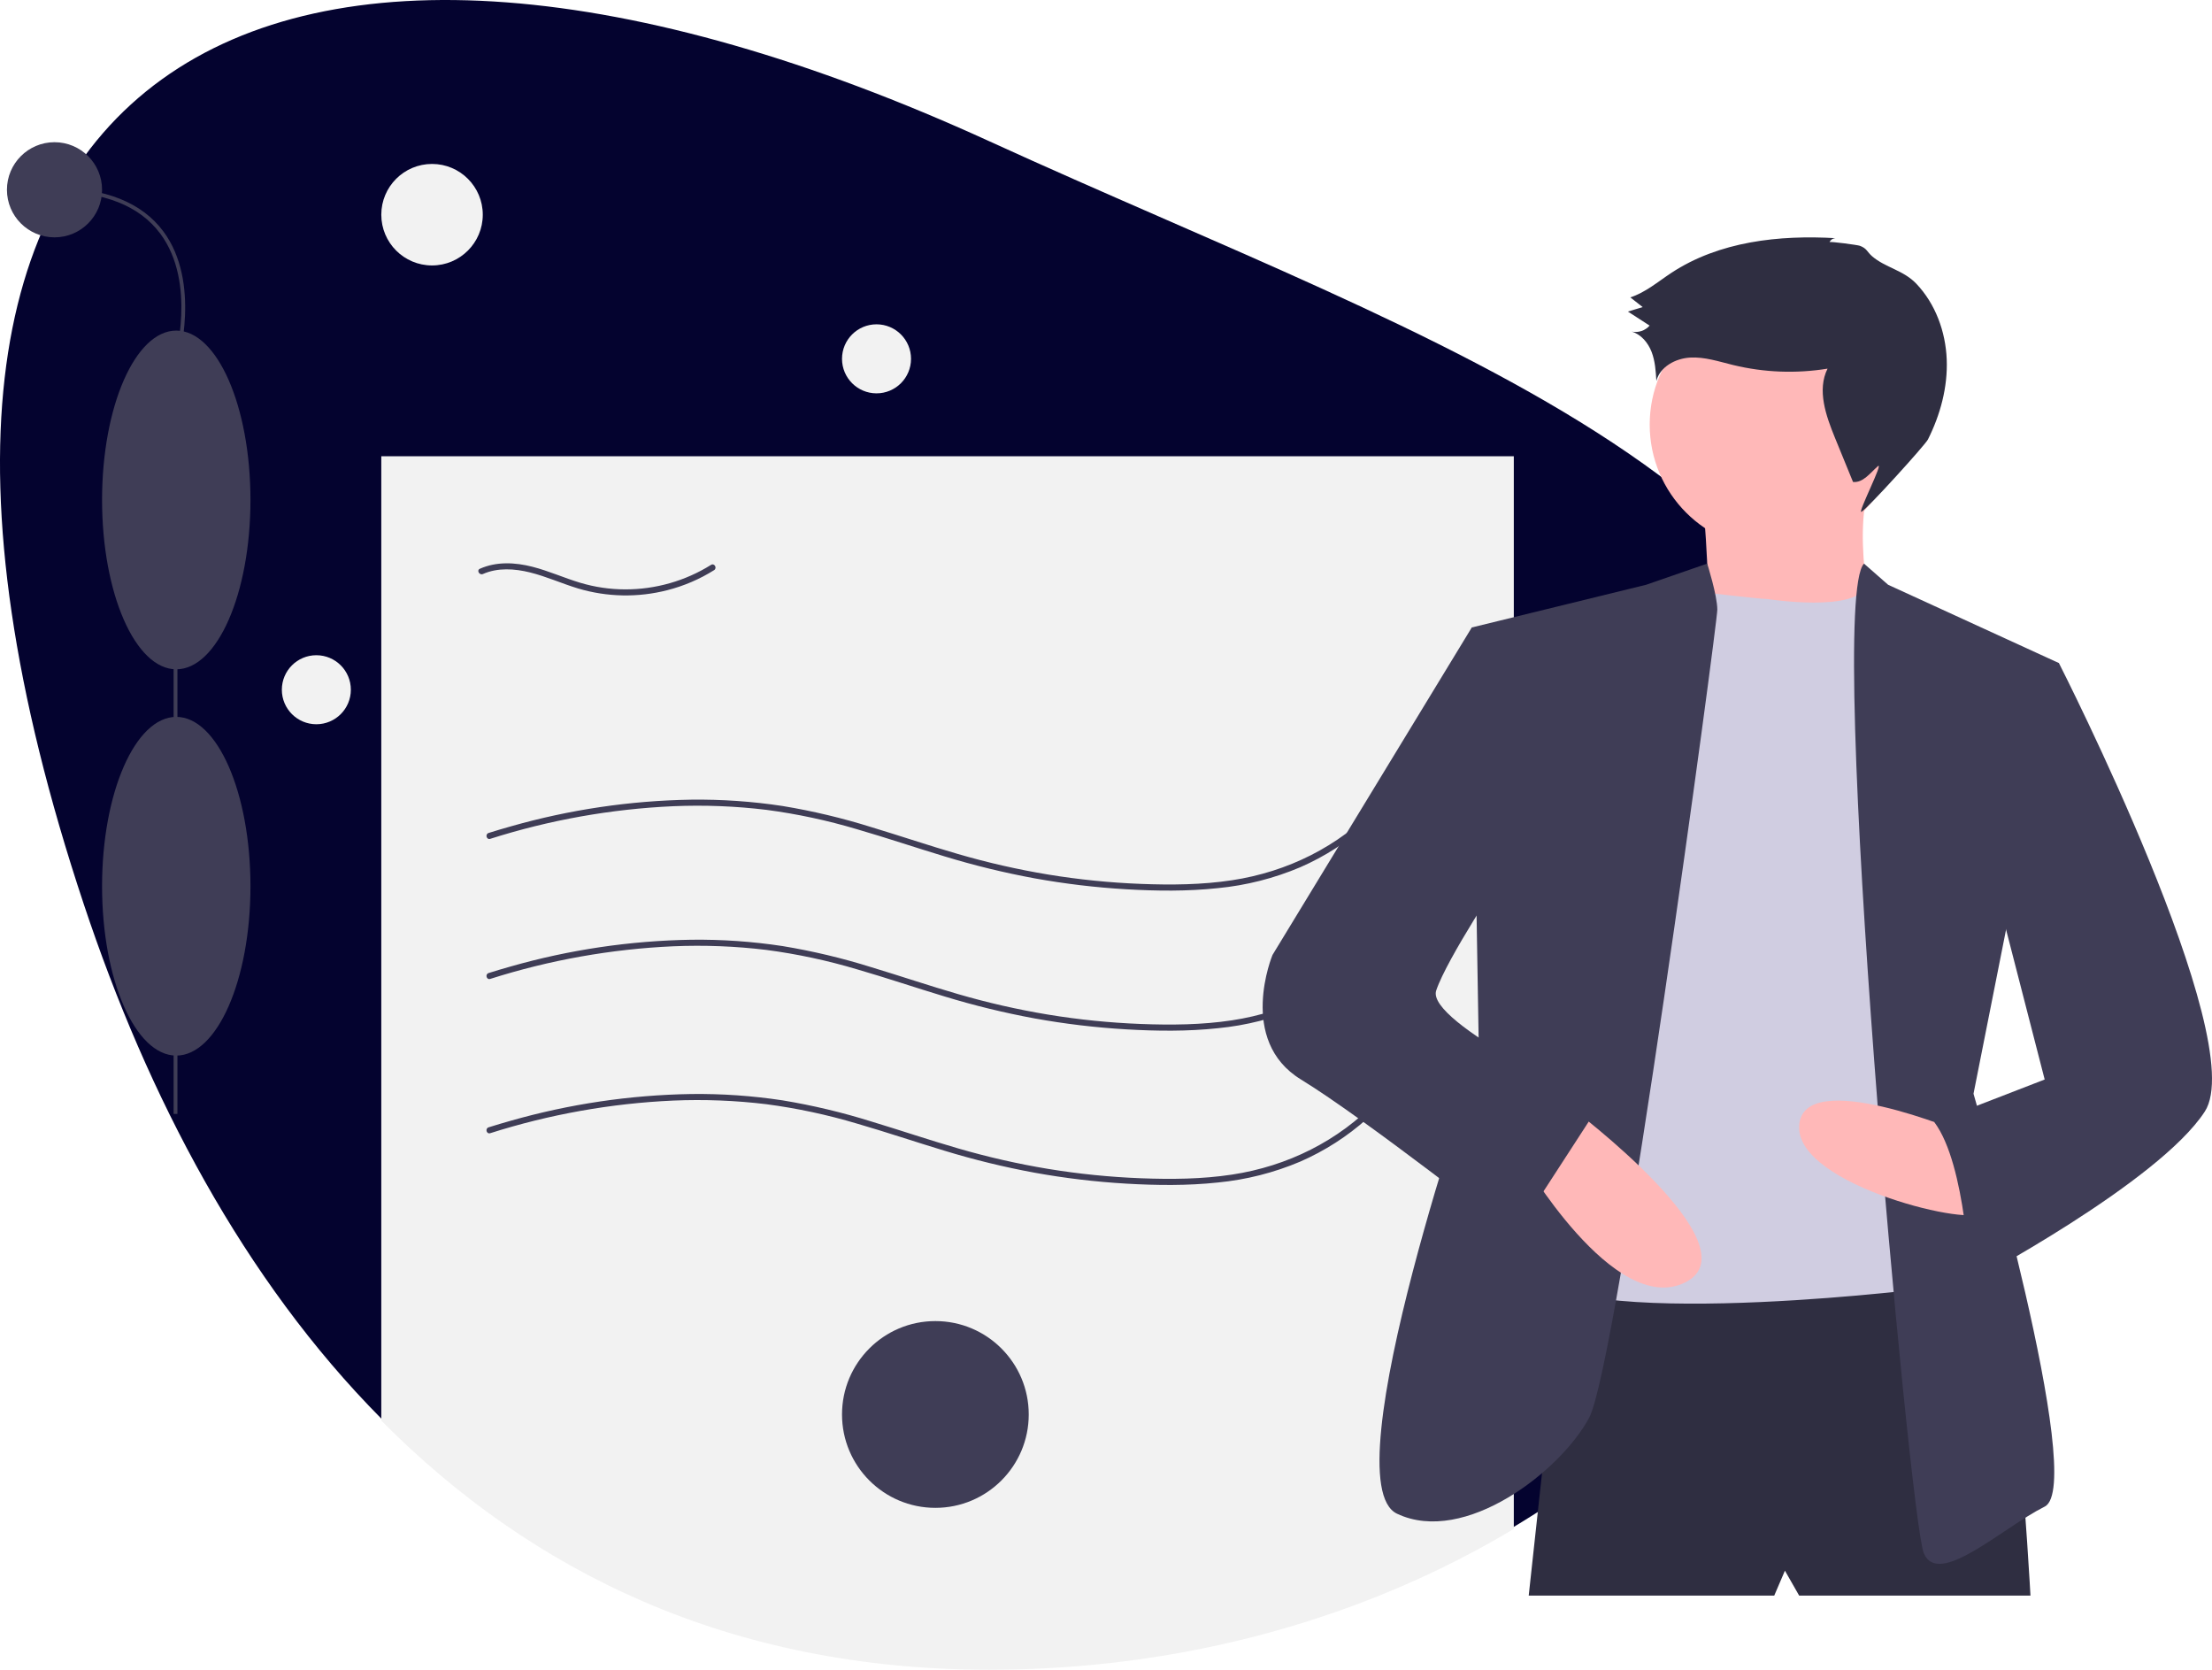
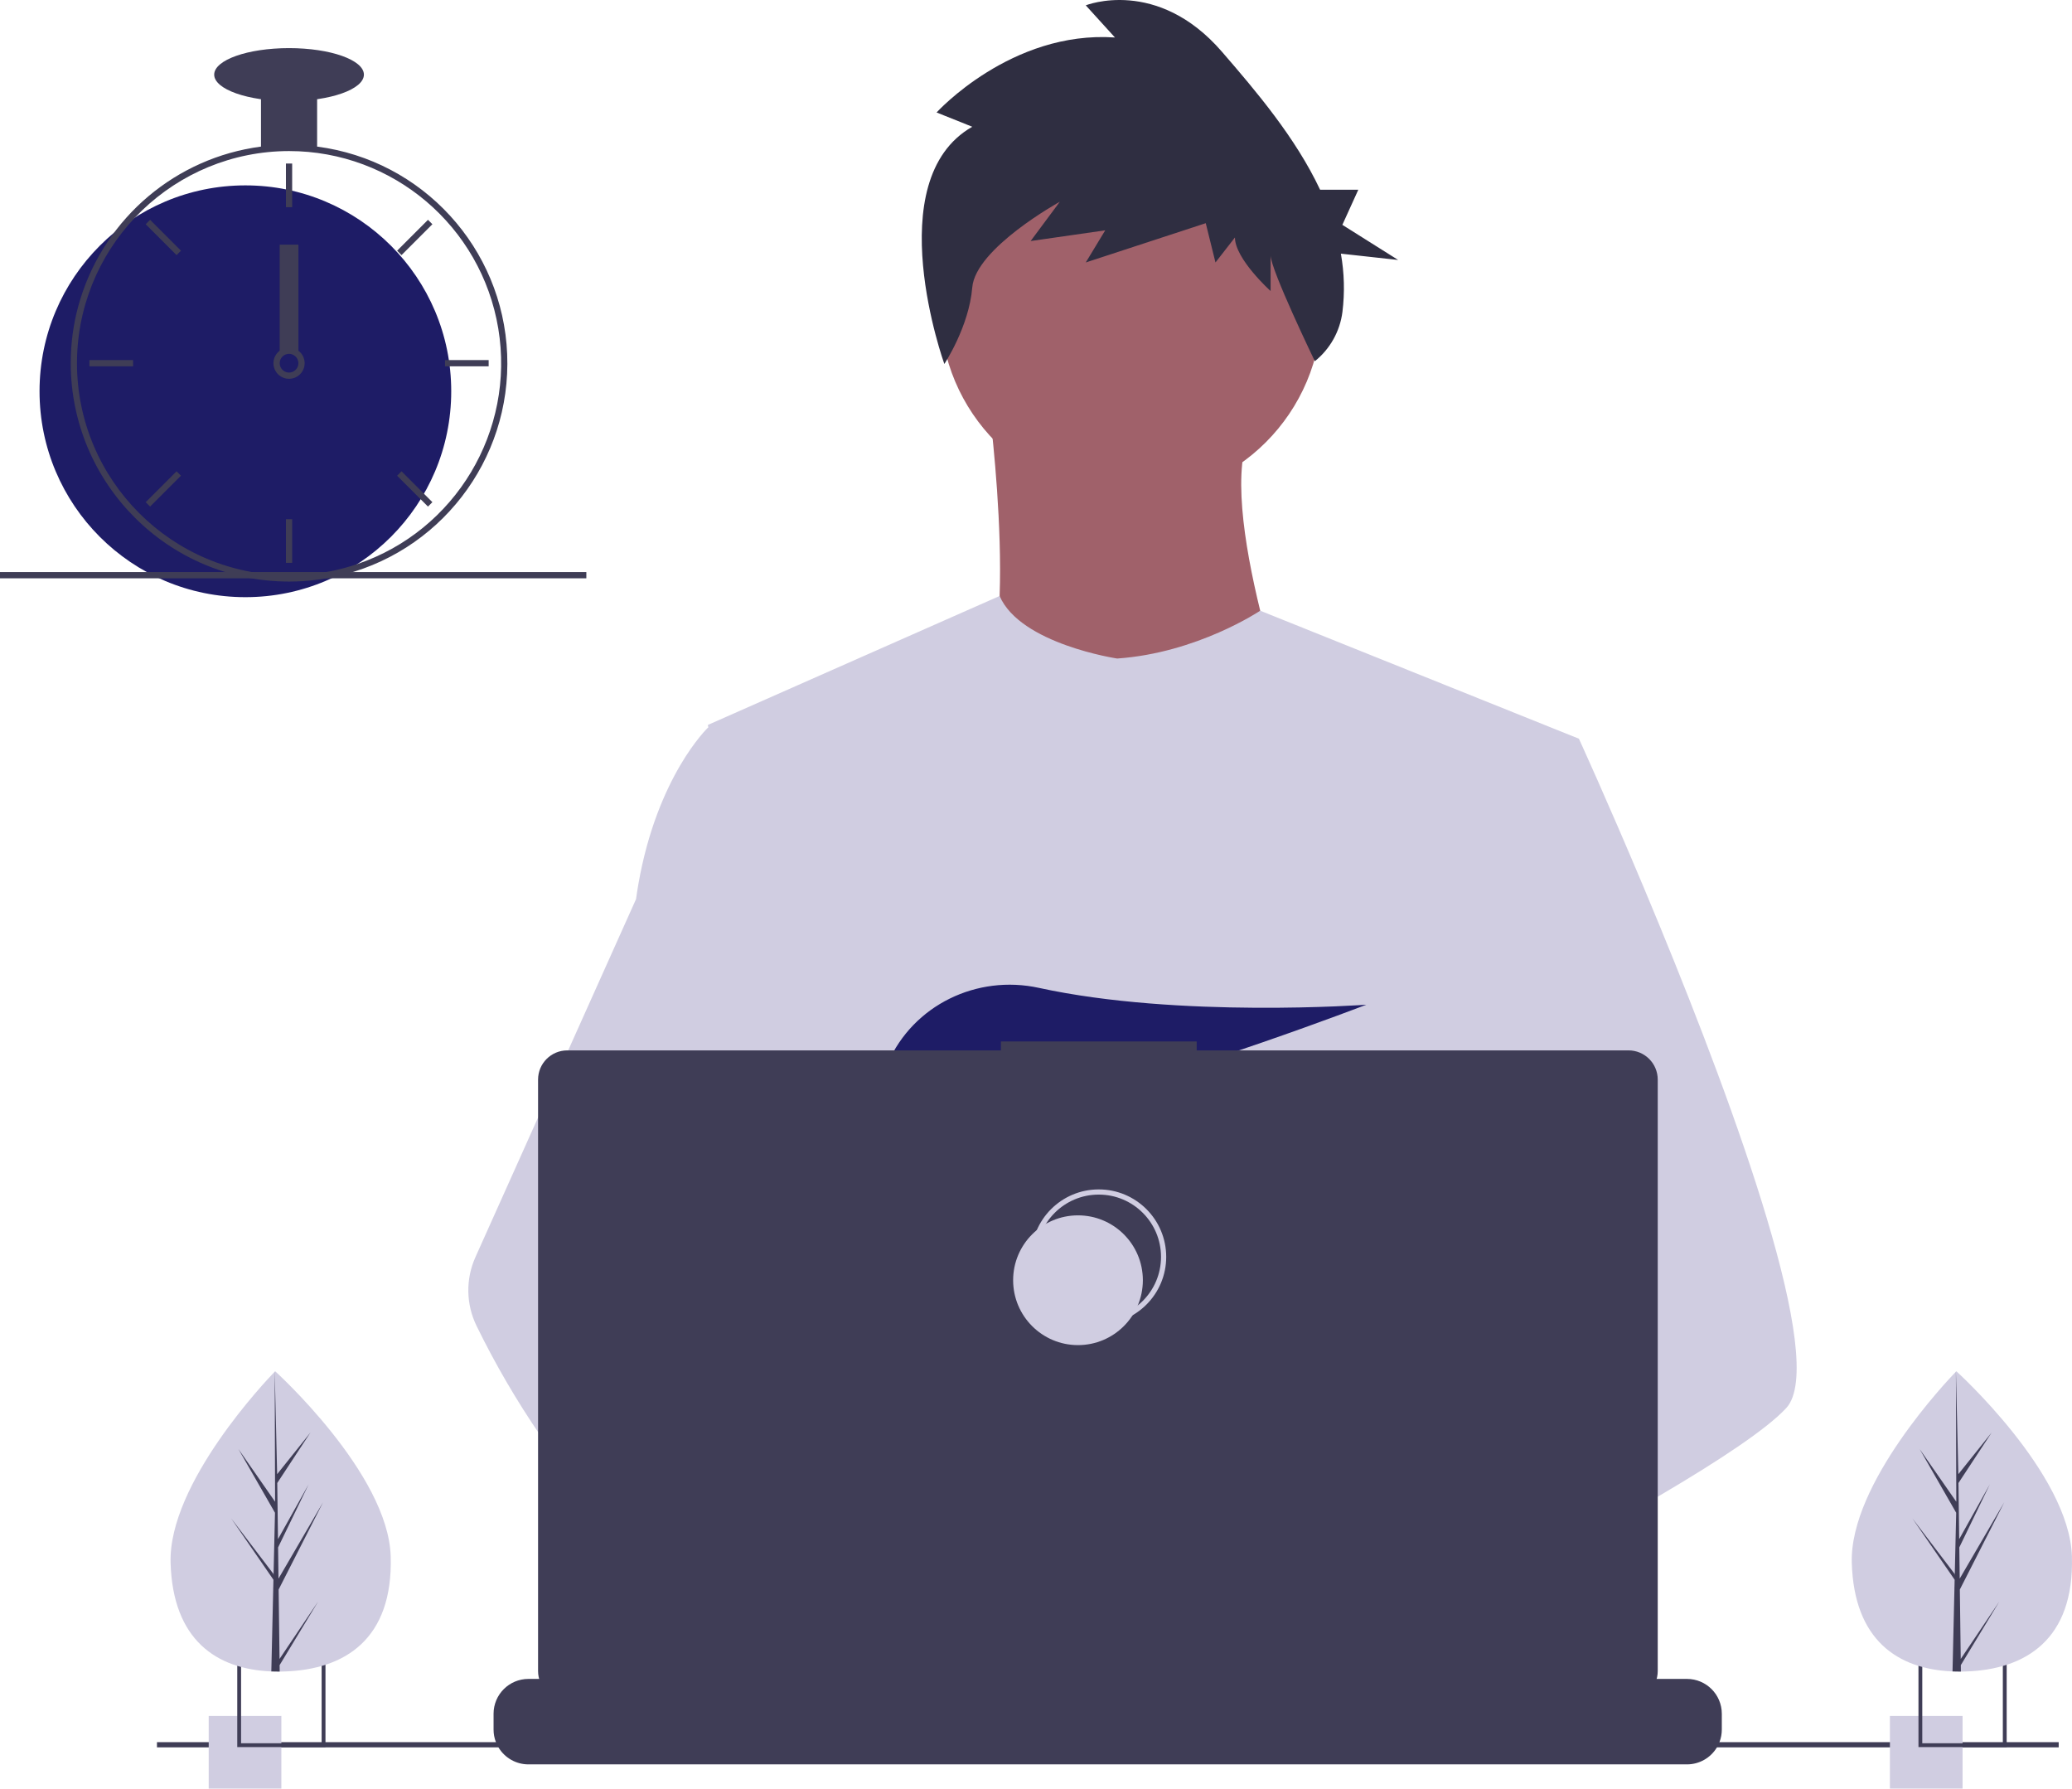
- <svg xmlns="http://www.w3.org/2000/svg" id="a36694c7-9e7e-4fa0-bd34-1ff06c34a584" data-name="Layer 1" width="1089.867" height="822.507" viewBox="0 0 1089.867 822.507">
-   <path d="M988.803,484.313c0,126.51-74.17,238.43-187.87,306.56-72.9,43.69-162.06,69.38-258.33,69.38-128.25,0-226.08-48.47-299.67-122.72-67.83-68.42-115.06-158.75-146.53-253.22-140.49-421.79,94.2-536.86,446.2-375.94C766.723,210.843,988.803,276.693,988.803,484.313Z" transform="translate(-55.06669 -38.74669)" fill="#04032f" />
-   <path d="M800.933,263.503v528.37c-72.9,43.69-162.06,69.38-258.33,69.38-128.25,0-226.08-48.47-299.67-122.72v-475.03Z" transform="translate(-55.06669 -38.74669)" fill="#f2f2f2" />
-   <path d="M296.604,520.955a349.108,349.108,0,0,1,90.156-16.073,282.151,282.151,0,0,1,45.97,1.799,287.562,287.562,0,0,1,44.616,9.552c14.421,4.175,28.642,8.998,43.014,13.333a401.178,401.178,0,0,0,44.455,10.848,376.874,376.874,0,0,0,45.17,5.384c15.003.872,30.153,1.042,45.114-.556a138.026,138.026,0,0,0,40.59-10.289A123.971,123.971,0,0,0,728.701,513.779q3.672-3.278,7.066-6.845c1.335-1.395-.784-3.52-2.121-2.121-19.125,19.992-44.262,32.388-71.527,36.528-14.853,2.255-29.99,2.386-44.973,1.804a370.061,370.061,0,0,1-45.715-4.619A382.031,382.031,0,0,1,527.155,528.448c-14.288-4.139-28.381-8.912-42.619-13.215a320.728,320.728,0,0,0-43.879-10.454,275.938,275.938,0,0,0-45.019-3.125A344.201,344.201,0,0,0,306.666,514.83q-5.455,1.532-10.859,3.233c-1.836.576-1.052,3.473.798,2.893Z" transform="translate(-55.06669 -38.74669)" fill="#3f3d56" />
-   <path d="M296.604,596.955a349.108,349.108,0,0,1,90.156-16.073,282.151,282.151,0,0,1,45.97,1.799,287.562,287.562,0,0,1,44.616,9.552c14.421,4.175,28.642,8.998,43.014,13.333a401.178,401.178,0,0,0,44.455,10.848,376.874,376.874,0,0,0,45.17,5.384c15.003.872,30.153,1.042,45.114-.556a138.026,138.026,0,0,0,40.59-10.289A123.971,123.971,0,0,0,728.701,589.779q3.672-3.278,7.066-6.845c1.335-1.395-.784-3.52-2.121-2.121-19.125,19.992-44.262,32.388-71.527,36.528-14.853,2.255-29.99,2.386-44.973,1.804a370.061,370.061,0,0,1-45.715-4.619A382.031,382.031,0,0,1,527.155,604.448c-14.288-4.139-28.381-8.912-42.619-13.215a320.728,320.728,0,0,0-43.879-10.454,275.938,275.938,0,0,0-45.019-3.125A344.201,344.201,0,0,0,306.666,590.83q-5.455,1.532-10.859,3.233c-1.836.576-1.052,3.473.798,2.893Z" transform="translate(-55.06669 -38.74669)" fill="#3f3d56" />
-   <path d="M296.604,451.955a349.108,349.108,0,0,1,90.156-16.073,282.151,282.151,0,0,1,45.97,1.799,287.562,287.562,0,0,1,44.616,9.552c14.421,4.175,28.642,8.998,43.014,13.333a401.178,401.178,0,0,0,44.455,10.848,376.874,376.874,0,0,0,45.17,5.384c15.003.872,30.153,1.042,45.114-.556a138.026,138.026,0,0,0,40.59-10.289A123.971,123.971,0,0,0,728.701,444.779q3.672-3.278,7.066-6.845c1.335-1.395-.784-3.52-2.121-2.121-19.125,19.992-44.262,32.388-71.527,36.528-14.853,2.255-29.99,2.386-44.973,1.804A370.061,370.061,0,0,1,571.43,469.526,382.031,382.031,0,0,1,527.155,459.448c-14.288-4.139-28.381-8.912-42.619-13.215a320.728,320.728,0,0,0-43.879-10.454,275.938,275.938,0,0,0-45.019-3.125A344.201,344.201,0,0,0,306.666,445.83q-5.455,1.532-10.859,3.233c-1.836.576-1.052,3.473.798,2.893Z" transform="translate(-55.06669 -38.74669)" fill="#3f3d56" />
-   <path d="M293.03,321.496c7.258-3.216,15.573-2.655,23.106-.79,8.122,2.01,15.771,5.507,23.767,7.924a82.271,82.271,0,0,0,43.978.834,81.063,81.063,0,0,0,23.032-9.872c1.631-1.025.127-3.622-1.514-2.59a79.487,79.487,0,0,1-42.32,12.065,77.647,77.647,0,0,1-22.154-3.262c-7.937-2.38-15.525-5.835-23.566-7.884-8.519-2.171-17.655-2.642-25.844.986-1.762.78-.237,3.366,1.514,2.59Z" transform="translate(-55.06669 -38.74669)" fill="#3f3d56" />
-   <circle cx="460.867" cy="696.757" r="46" fill="#3f3d56" />
-   <circle cx="212.867" cy="105.757" r="25" fill="#f2f2f2" />
-   <circle cx="431.867" cy="176.757" r="17" fill="#f2f2f2" />
-   <circle cx="155.867" cy="339.757" r="17" fill="#f2f2f2" />
-   <rect x="85.547" y="213.464" width="1.875" height="335.244" fill="#3f3d56" />
-   <ellipse cx="86.846" cy="436.554" rx="36.557" ry="83.424" fill="#3f3d56" />
-   <ellipse cx="86.846" cy="246.272" rx="36.557" ry="83.424" fill="#3f3d56" />
-   <path d="M142.811,216.861l-1.796-.538c.114-.379,11.135-38.147-6.962-62.461-10.221-13.732-27.76-20.695-52.131-20.695v-1.875c24.999,0,43.046,7.219,53.64,21.457C154.219,177.825,142.927,216.473,142.811,216.861Z" transform="translate(-55.06669 -38.74669)" fill="#3f3d56" />
-   <circle cx="26.855" cy="93.483" r="23.434" fill="#3f3d56" />
-   <path d="M825.807,663.424,808.274,824.723H929.248l5.26-12.273,7.013,12.273h113.961s-8.766-166.559-24.546-171.819S825.807,663.424,825.807,663.424Z" transform="translate(-55.06669 -38.74669)" fill="#2f2e41" />
-   <circle cx="874.182" cy="209.157" r="61.364" fill="#ffb8b8" />
-   <path d="M894.183,286.475s5.26,56.104,0,59.611,84.156,1.753,84.156,1.753-12.273-50.844,0-75.39Z" transform="translate(-55.06669 -38.74669)" fill="#ffb8b8" />
-   <path d="M925.742,333.813s45.113,7.026,48.855-7.006l23.028,31.552,1.753,315.585s-187.598,22.792-194.611-14.026,71.883-327.858,71.883-327.858l19.862-1.286S922.235,333.813,925.742,333.813Z" transform="translate(-55.06669 -38.74669)" fill="#d0cde1" />
-   <path d="M896.214,316.375l-30.083,10.424-85.909,21.039,3.506,210.39s-73.637,210.39-40.325,226.169,80.65-21.039,94.676-47.338,63.117-390.975,63.117-397.988S896.214,316.375,896.214,316.375Z" transform="translate(-55.06669 -38.74669)" fill="#3f3d56" />
-   <path d="M973.47,316.375l11.882,10.424,84.156,38.572-42.078,212.143s56.104,192.858,35.065,203.377-52.598,40.325-59.611,22.792S954.575,335.756,973.47,316.375Z" transform="translate(-55.06669 -38.74669)" fill="#3f3d56" />
-   <path d="M1022.171,596.8s-78.896-33.312-80.65-3.506,89.416,50.844,89.416,42.078S1022.171,596.8,1022.171,596.8Z" transform="translate(-55.06669 -38.74669)" fill="#ffb8b8" />
-   <path d="M829.313,584.528s91.169,68.377,56.104,85.909-80.65-61.364-80.65-61.364Z" transform="translate(-55.06669 -38.74669)" fill="#ffb8b8" />
-   <path d="M956.491,158.015a3.385,3.385,0,0,1,3.257-1.933c-28.093-1.68-57.685,1.594-81.188,17.075-6.582,4.336-12.729,9.638-20.223,12.081l6.083,4.77-7.268,2.215,10.695,6.913a9.27,9.27,0,0,1-8.829,2.958c4.648,1.358,8.07,5.494,9.809,10.014s2.051,9.442,2.344,14.276c1.797-6.974,9.408-11.08,16.598-11.497s14.202,1.955,21.199,3.66a117.272,117.272,0,0,0,46.548,1.791c-5.256,10.549-.822,23.131,3.64,34.04L968.066,276.16c4.946.497,8.442-4.421,12.169-7.712,3.396-2.999-10.125,23.376-8.032,22.41,2.72-1.255,31.421-32.944,32.765-35.621,6.132-12.214,9.811-25.838,9.258-39.493s-5.55-27.318-14.963-37.227c-6.39-6.727-15.231-7.905-21.746-13.496-2.564-2.201-2.573-3.92-6.097-5.203C970.25,159.391,956.685,157.586,956.491,158.015Z" transform="translate(-55.06669 -38.74669)" fill="#2f2e41" />
-   <path d="M792.495,353.099,780.222,347.839,682.04,509.138s-17.533,42.078,14.026,61.364S801.261,647.645,801.261,647.645l42.078-64.87s-85.909-40.325-80.65-56.104,33.312-57.857,33.312-57.857Z" transform="translate(-55.06669 -38.74669)" fill="#3f3d56" />
-   <path d="M1046.716,361.865l22.792,3.506s94.676,185.845,71.883,220.91S1025.677,670.437,1025.677,670.437s-1.753-57.857-17.533-78.896l54.351-21.039-29.805-115.715Z" transform="translate(-55.06669 -38.74669)" fill="#3f3d56" />
+ <svg xmlns="http://www.w3.org/2000/svg" id="b4850822-491f-41e2-90b8-9be7376dfe8f" data-name="Layer 1" width="798.627" height="689.223" viewBox="0 0 798.627 689.223">
+   <circle cx="435.922" cy="118.405" r="73.536" fill="#a0616a" />
+   <path d="M581.722,260.562s13.855,104.443-7.46,116.166,126.823,12.789,126.823,12.789S668.047,298.928,682.968,271.219Z" transform="translate(-200.6864 -105.3887)" fill="#a0616a" />
+   <path d="M809.257,390.045l-12.32,56.1-26.05,118.69-.78,6.5-8.99,75.25-5.98,49.99-4.01,33.58c-24.38,12.53-42.05,21.18-42.05,21.18s-1.52-7.62-3.97-17.37c-17.11,5.13-48.77,13.64-75.6,15.34,9.77,10.89,14.26,21.12,8.17,28.67-18.38,22.76-94.26-24.92-120.8-42.7a71.841,71.841,0,0,0-.7,12.86l-20.31-15.62,2.01-35.94,3.39-60.81,4.26-76.26a80.064,80.064,0,0,1-3.37-10.03c-6.22-22.12-13.77-66.29-19.56-103.33-4.66-29.81-8.16-55-8.9-60.36-.1-.7-.15-1.06-.15-1.06l112.43-49.68c7.99,18.53,45.3,24.1,45.3,24.1,30.91-2.13,55.14-18.43,55.14-18.43Z" transform="translate(-200.6864 -105.3887)" fill="#d0cde1" />
+   <path d="M717.607,730.025s-4.76,1.63-12.5,3.94c-17.11,5.13-48.77,13.64-75.6,15.34-23.1,1.48-42.62-2.08-46.19-17.15-1.53-6.48.64-11.81,5.37-16.19,14.12-13.09,51-17.78,80.25-19.39,8.26-.45,15.9-.66,22.26-.74,10.8-.14,17.88.08,17.88.08l.17.66Z" transform="translate(-200.6864 -105.3887)" fill="#a0616a" />
+   <path d="M575.433,154.235,561.683,148.731s28.749-31.651,68.747-28.898l-11.25-12.385s27.499-11.009,52.498,17.89c13.141,15.191,28.346,33.048,37.825,53.163h14.725l-6.146,13.532,21.509,13.532-22.077-2.431a75.617,75.617,0,0,1,.599,22.445A29.041,29.041,0,0,1,707.48,244.576h0s-17.052-35.296-17.052-40.8V217.537s-13.749-12.385-13.749-20.642L669.179,206.528l-3.75-15.137-46.248,15.137,7.5-12.385-28.749,4.128,11.25-15.137s-32.499,17.89-33.749,33.027c-1.25,15.137-10.762,29.481-10.762,29.481S539.184,174.877,575.433,154.235Z" transform="translate(-200.6864 -105.3887)" fill="#2f2e41" />
+   <path d="M889.187,647.955c-7.49,8.12-26.05,20.35-48.55,33.59-8.37,4.92-17.28,9.99-26.37,15.03-21.69,12.03-44.4,23.95-63.14,33.58-24.38,12.53-42.05,21.18-42.05,21.18s-1.52-7.62-3.97-17.37c-3.28-13.05-8.22-29.92-13.37-37.39-.18-.26-.36-.5-.54-.74-1.5-1.97-3.01-3.12-4.5-3.12l74.42-46.13,32.16-19.94-23.17-55.31-29.06-69.38,17.54-55.81,17.63-56.1h33.04s10.94,23.88,24.93,57.18c2.09,4.98,4.25,10.17,6.45,15.53C869.417,532.755,905.297,630.505,889.187,647.955Z" transform="translate(-200.6864 -105.3887)" fill="#d0cde1" />
+   <path d="M637.677,777.975c-18.38,22.76-94.26-24.92-120.8-42.7-5.78-3.87-9.22-6.32-9.22-6.32l24.28-32.38,7.69-10.25s6.88,3.65,17.05,9.59c.37.22.74.44,1.12.66,8.77,5.15,19.78,11.88,30.89,19.39,15.33,10.37,30.83,22.2,40.82,33.34C639.277,760.195,643.767,770.425,637.677,777.975Z" transform="translate(-200.6864 -105.3887)" fill="#a0616a" />
+   <path d="M556.677,695.915a47.782,47.782,0,0,0-8.1.66c-22.99,3.95-29.77,24.76-31.7,38.7a71.841,71.841,0,0,0-.7,12.86l-20.31-15.62-7.4-5.69c-17.81-6.21-33.68-17.24-47.44-30.25a238.482,238.482,0,0,1-31.95-37.89,334.15,334.15,0,0,1-24.72-42.4,31.184,31.184,0,0,1-.43-26.45l25.15-56.05,36.76-81.92q.405-2.925.89-5.72c7.29-41.8,26.82-60.36,26.82-60.36h14.92l9.98,60.36,12.4,74.99-8.69,28.34-20.08,65.45,19.19,20.84Z" transform="translate(-200.6864 -105.3887)" fill="#d0cde1" />
+   <path d="M573.563,521.195l12.755,14.881c4.739-.904,9.687-1.965,14.784-3.158l-3.663-11.723,8.957,10.45c53.997-13.281,120.927-39.101,120.927-39.101s-72.257,5.298-126.208-6.489c-23.871-5.215-48.431,6.618-58.226,29.002-5.694,13.011-4.799,24.283,15.394,24.283a133.375,133.375,0,0,0,20.353-1.914Z" transform="translate(-200.6864 -105.3887)" fill="#1e1c66" />
+   <path d="M864.337,765.775v6.07a13.34,13.34,0,0,1-.91,4.87,13.688,13.688,0,0,1-.97,2,13.437,13.437,0,0,1-11.55,6.56h-446.55a13.437,13.437,0,0,1-11.55-6.56,13.682,13.682,0,0,1-.97-2,13.34,13.34,0,0,1-.91-4.87v-6.07a13.426,13.426,0,0,1,13.43-13.43h25.74v-2.83a.559.559,0,0,1,.56-.56h13.43a.559.559,0,0,1,.56.56v2.83h8.39v-2.83a.559.559,0,0,1,.56-.56h13.43a.559.559,0,0,1,.56.56v2.83h8.4v-2.83a.559.559,0,0,1,.56-.56h13.43a.559.559,0,0,1,.56.56v2.83h8.39v-2.83a.559.559,0,0,1,.56-.56h13.43a.559.559,0,0,1,.56.56v2.83h8.39v-2.83a.559.559,0,0,1,.56-.56h13.43a.559.559,0,0,1,.56.56v2.83h8.4v-2.83a.559.559,0,0,1,.56-.56h13.43a.559.559,0,0,1,.56.56v2.83h8.39v-2.83a.559.559,0,0,1,.56-.56h105.2a.559.559,0,0,1,.56.56v2.83h8.4v-2.83a.559.559,0,0,1,.56-.56h13.43a.566.566,0,0,1,.56.56v2.83h8.39v-2.83a.559.559,0,0,1,.56-.56h13.43a.559.559,0,0,1,.56.56v2.83h8.39v-2.83a.559.559,0,0,1,.56-.56h13.43a.559.559,0,0,1,.56.56v2.83h8.4v-2.83a.559.559,0,0,1,.56-.56h13.43a.557.557,0,0,1,.55.56v2.83h8.4v-2.83a.559.559,0,0,1,.56-.56h13.43a.559.559,0,0,1,.56.56v2.83h8.39v-2.83a.559.559,0,0,1,.56-.56h13.43a.559.559,0,0,1,.56.56v2.83h39.17A13.426,13.426,0,0,1,864.337,765.775Z" transform="translate(-200.6864 -105.3887)" fill="#3f3d56" />
+   <rect x="60.5" y="671.326" width="733" height="2" fill="#3f3d56" />
+   <path d="M828.381,510.145H661.938v-3.431H586.466v3.431h-167.129a11.259,11.259,0,0,0-11.259,11.259V749.315a11.259,11.259,0,0,0,11.259,11.259H828.381a11.259,11.259,0,0,0,11.259-11.259V521.404A11.259,11.259,0,0,0,828.381,510.145Z" transform="translate(-200.6864 -105.3887)" fill="#3f3d56" />
+   <circle cx="423.5" cy="484.326" r="25" fill="none" stroke="#d0cde1" stroke-miterlimit="10" stroke-width="2" />
+   <circle cx="415.5" cy="493.326" r="25" fill="#d0cde1" />
+   <rect x="80.446" y="661.223" width="28" height="28" fill="#d0cde1" />
+   <path d="M292.136,744.612v34h34v-34Zm32.52,32.52h-31.05v-31.04h31.05Z" transform="translate(-200.6864 -105.3887)" fill="#3f3d56" />
+   <rect x="728.446" y="661.223" width="28" height="28" fill="#d0cde1" />
+   <path d="M940.136,744.612v34h34v-34Zm32.52,32.52h-31.05v-31.04h31.05Z" transform="translate(-200.6864 -105.3887)" fill="#3f3d56" />
+   <circle cx="94.58" cy="150.773" r="79.34" fill="#1e1c66" />
+   <path d="M322.915,161.879a85.755,85.755,0,0,0-21.638,0A84.368,84.368,0,0,0,231.662,220.591a83.223,83.223,0,0,0-3.655,21.662c-.036,1.022-.06,2.056-.06,3.089a84.233,84.233,0,0,0,84.149,84.149c1.791,0,3.582-.06,5.349-.168a83.231,83.231,0,0,0,12.334-1.707,84.159,84.159,0,0,0-6.864-165.737Zm15.519,160.857h-.012a80.908,80.908,0,0,1-20.977,4.171c-1.767.12-3.558.18-5.349.18a81.845,81.845,0,0,1-81.745-81.745c0-1.034.024-2.068.06-3.089a81.856,81.856,0,0,1,81.685-78.655,81.749,81.749,0,0,1,26.339,159.138Z" transform="translate(-200.6864 -105.3887)" fill="#3f3d56" />
+   <rect x="110.208" y="63.018" width="2.404" height="16.83" fill="#3f3d56" />
+   <rect x="262.442" y="188.476" width="2.404" height="16.83" transform="translate(-262.6894 138.704) rotate(-45)" fill="#3f3d56" />
+   <rect x="242.373" y="236.928" width="2.404" height="16.83" transform="translate(-202.4538 383.5287) rotate(-90)" fill="#3f3d56" />
+   <rect x="262.442" y="285.379" width="2.404" height="16.83" transform="translate(41.63884 582.5743) rotate(-135)" fill="#3f3d56" />
+   <rect x="359.346" y="188.476" width="2.404" height="16.83" transform="translate(275.5851 485.6705) rotate(-135)" fill="#3f3d56" />
+   <rect x="379.415" y="236.928" width="2.404" height="16.83" transform="translate(-65.41128 520.5713) rotate(-90)" fill="#3f3d56" />
+   <rect x="359.346" y="285.379" width="2.404" height="16.83" transform="translate(-302.8282 235.6077) rotate(-45)" fill="#3f3d56" />
+   <rect x="110.208" y="200.06" width="2.404" height="16.83" fill="#3f3d56" />
+   <path d="M315.703,240.534a6.011,6.011,0,0,0-7.213,0,6.187,6.187,0,0,0-1.719,2.02,6.011,6.011,0,1,0,8.932-2.02Zm-3.606,8.415a3.617,3.617,0,0,1-3.606-3.606,3.671,3.671,0,0,1,.637-2.044,3.603,3.603,0,1,1,2.969,5.65Z" transform="translate(-200.6864 -105.3887)" fill="#3f3d56" />
+   <rect x="100.591" y="35.369" width="21.638" height="21.638" fill="#3f3d56" />
+   <ellipse cx="111.41" cy="28.757" rx="28.851" ry="10.218" fill="#3f3d56" />
+   <rect x="107.803" y="94.273" width="7.213" height="40.872" fill="#3f3d56" />
+   <rect y="220.44" width="226" height="2.404" fill="#3f3d56" />
+   <path d="M351.28,705.143c.933,31.95-17.735,43.659-41.163,44.343q-.816.024-1.625.029-1.63.012-3.228-.054c-21.188-.88-37.96-12.127-38.828-41.84-.898-30.75,37.269-70.703,40.133-73.658l.005-.003c.109-.113.164-.169.164-.169S350.347,673.195,351.28,705.143Z" transform="translate(-200.6864 -105.3887)" fill="#d0cde1" />
+   <path d="M308.43,744.644l14.882-22.131-14.852,24.512.031,2.49q-1.63.012-3.228-.054L306.002,717.449l-.02-.247.027-.048.071-3.025-16.298-23.663,16.279,21.399.058.639.558-24.186-14.077-24.533,14.117,20.284-.147-50.108 0-.167.005.164.934,39.491,12.829-16.041-12.787,19.444.28,21.634,11.806-21.114-11.762,24.295.156,12.03,17.169-29.411-17.117,33.608Z" transform="translate(-200.6864 -105.3887)" fill="#3f3d56" />
+   <path d="M999.28,705.143c.933,31.95-17.735,43.659-41.163,44.343q-.816.024-1.625.029-1.63.012-3.228-.054c-21.188-.88-37.96-12.127-38.828-41.84-.898-30.75,37.269-70.703,40.133-73.658l.005-.003c.109-.113.164-.169.164-.169S998.347,673.195,999.28,705.143Z" transform="translate(-200.6864 -105.3887)" fill="#d0cde1" />
+   <path d="M956.43,744.644l14.882-22.131-14.852,24.512.031,2.49q-1.63.012-3.228-.054L954.002,717.449l-.02-.247.027-.048.071-3.025-16.298-23.663,16.279,21.399.058.639.558-24.186-14.077-24.533,14.117,20.284-.147-50.108 0-.167.005.164.934,39.491,12.829-16.041-12.787,19.444.28,21.634,11.806-21.114-11.762,24.295.156,12.03,17.169-29.411-17.117,33.608Z" transform="translate(-200.6864 -105.3887)" fill="#3f3d56" />
</svg>
